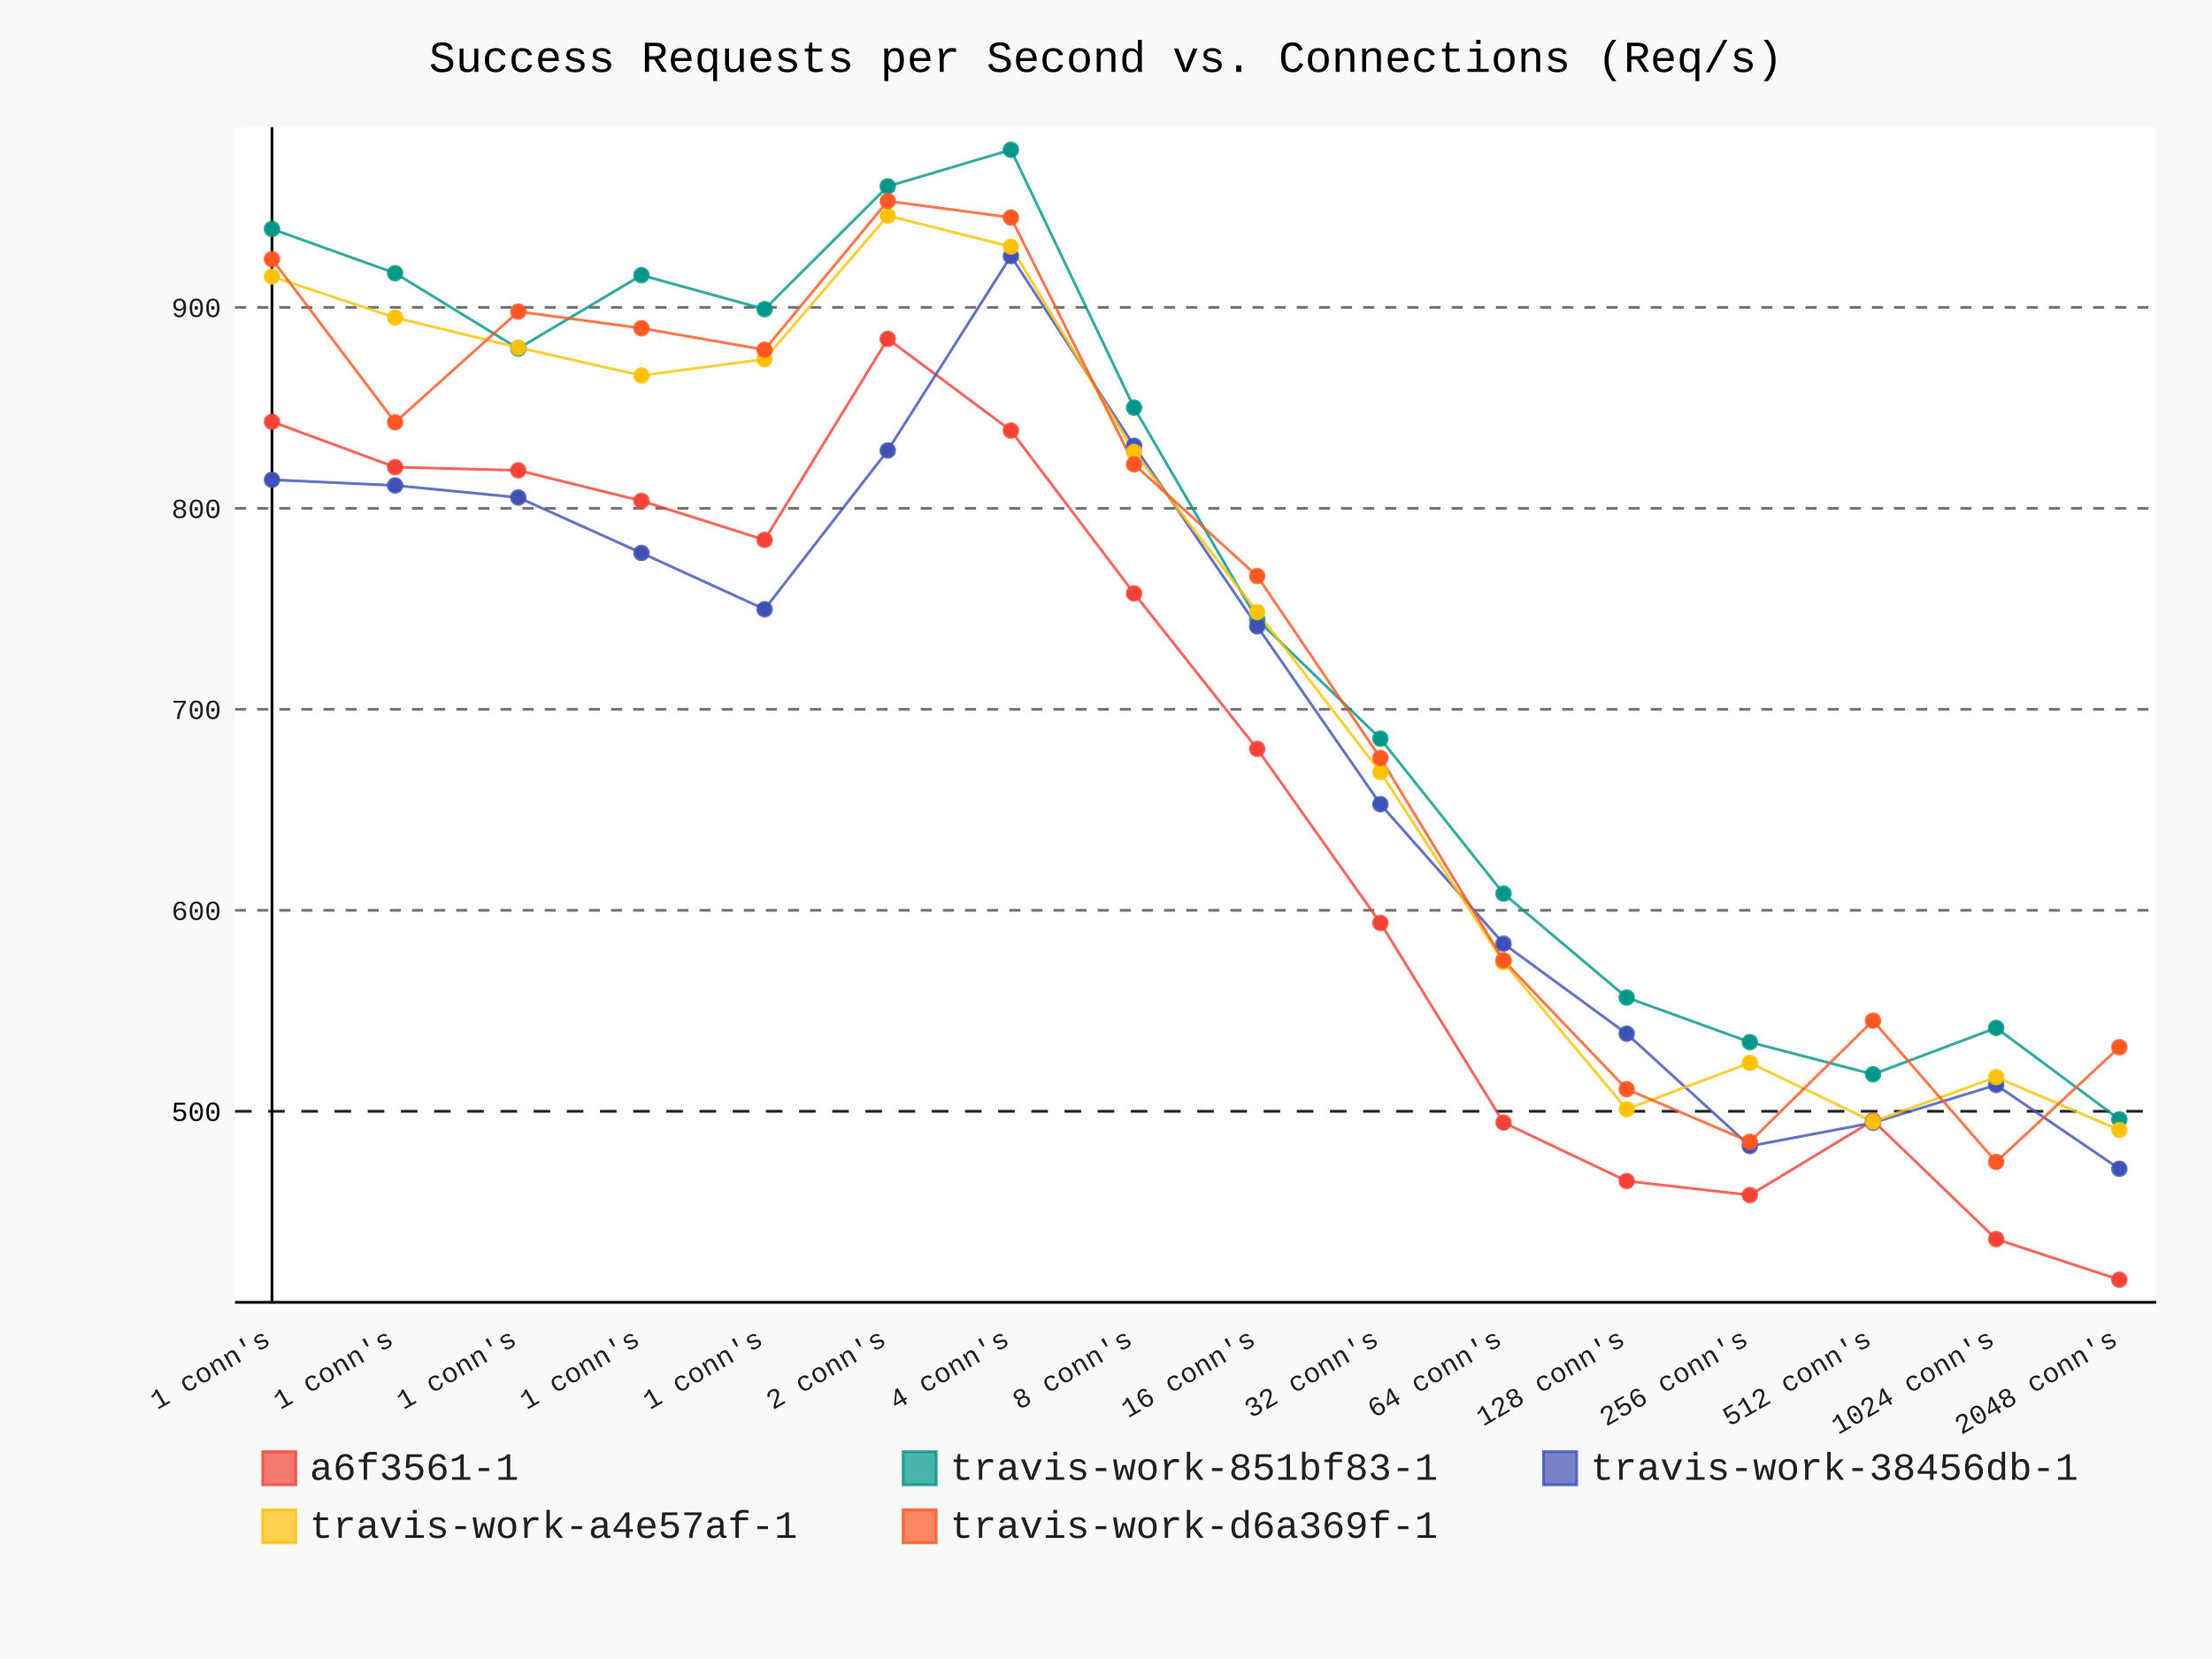
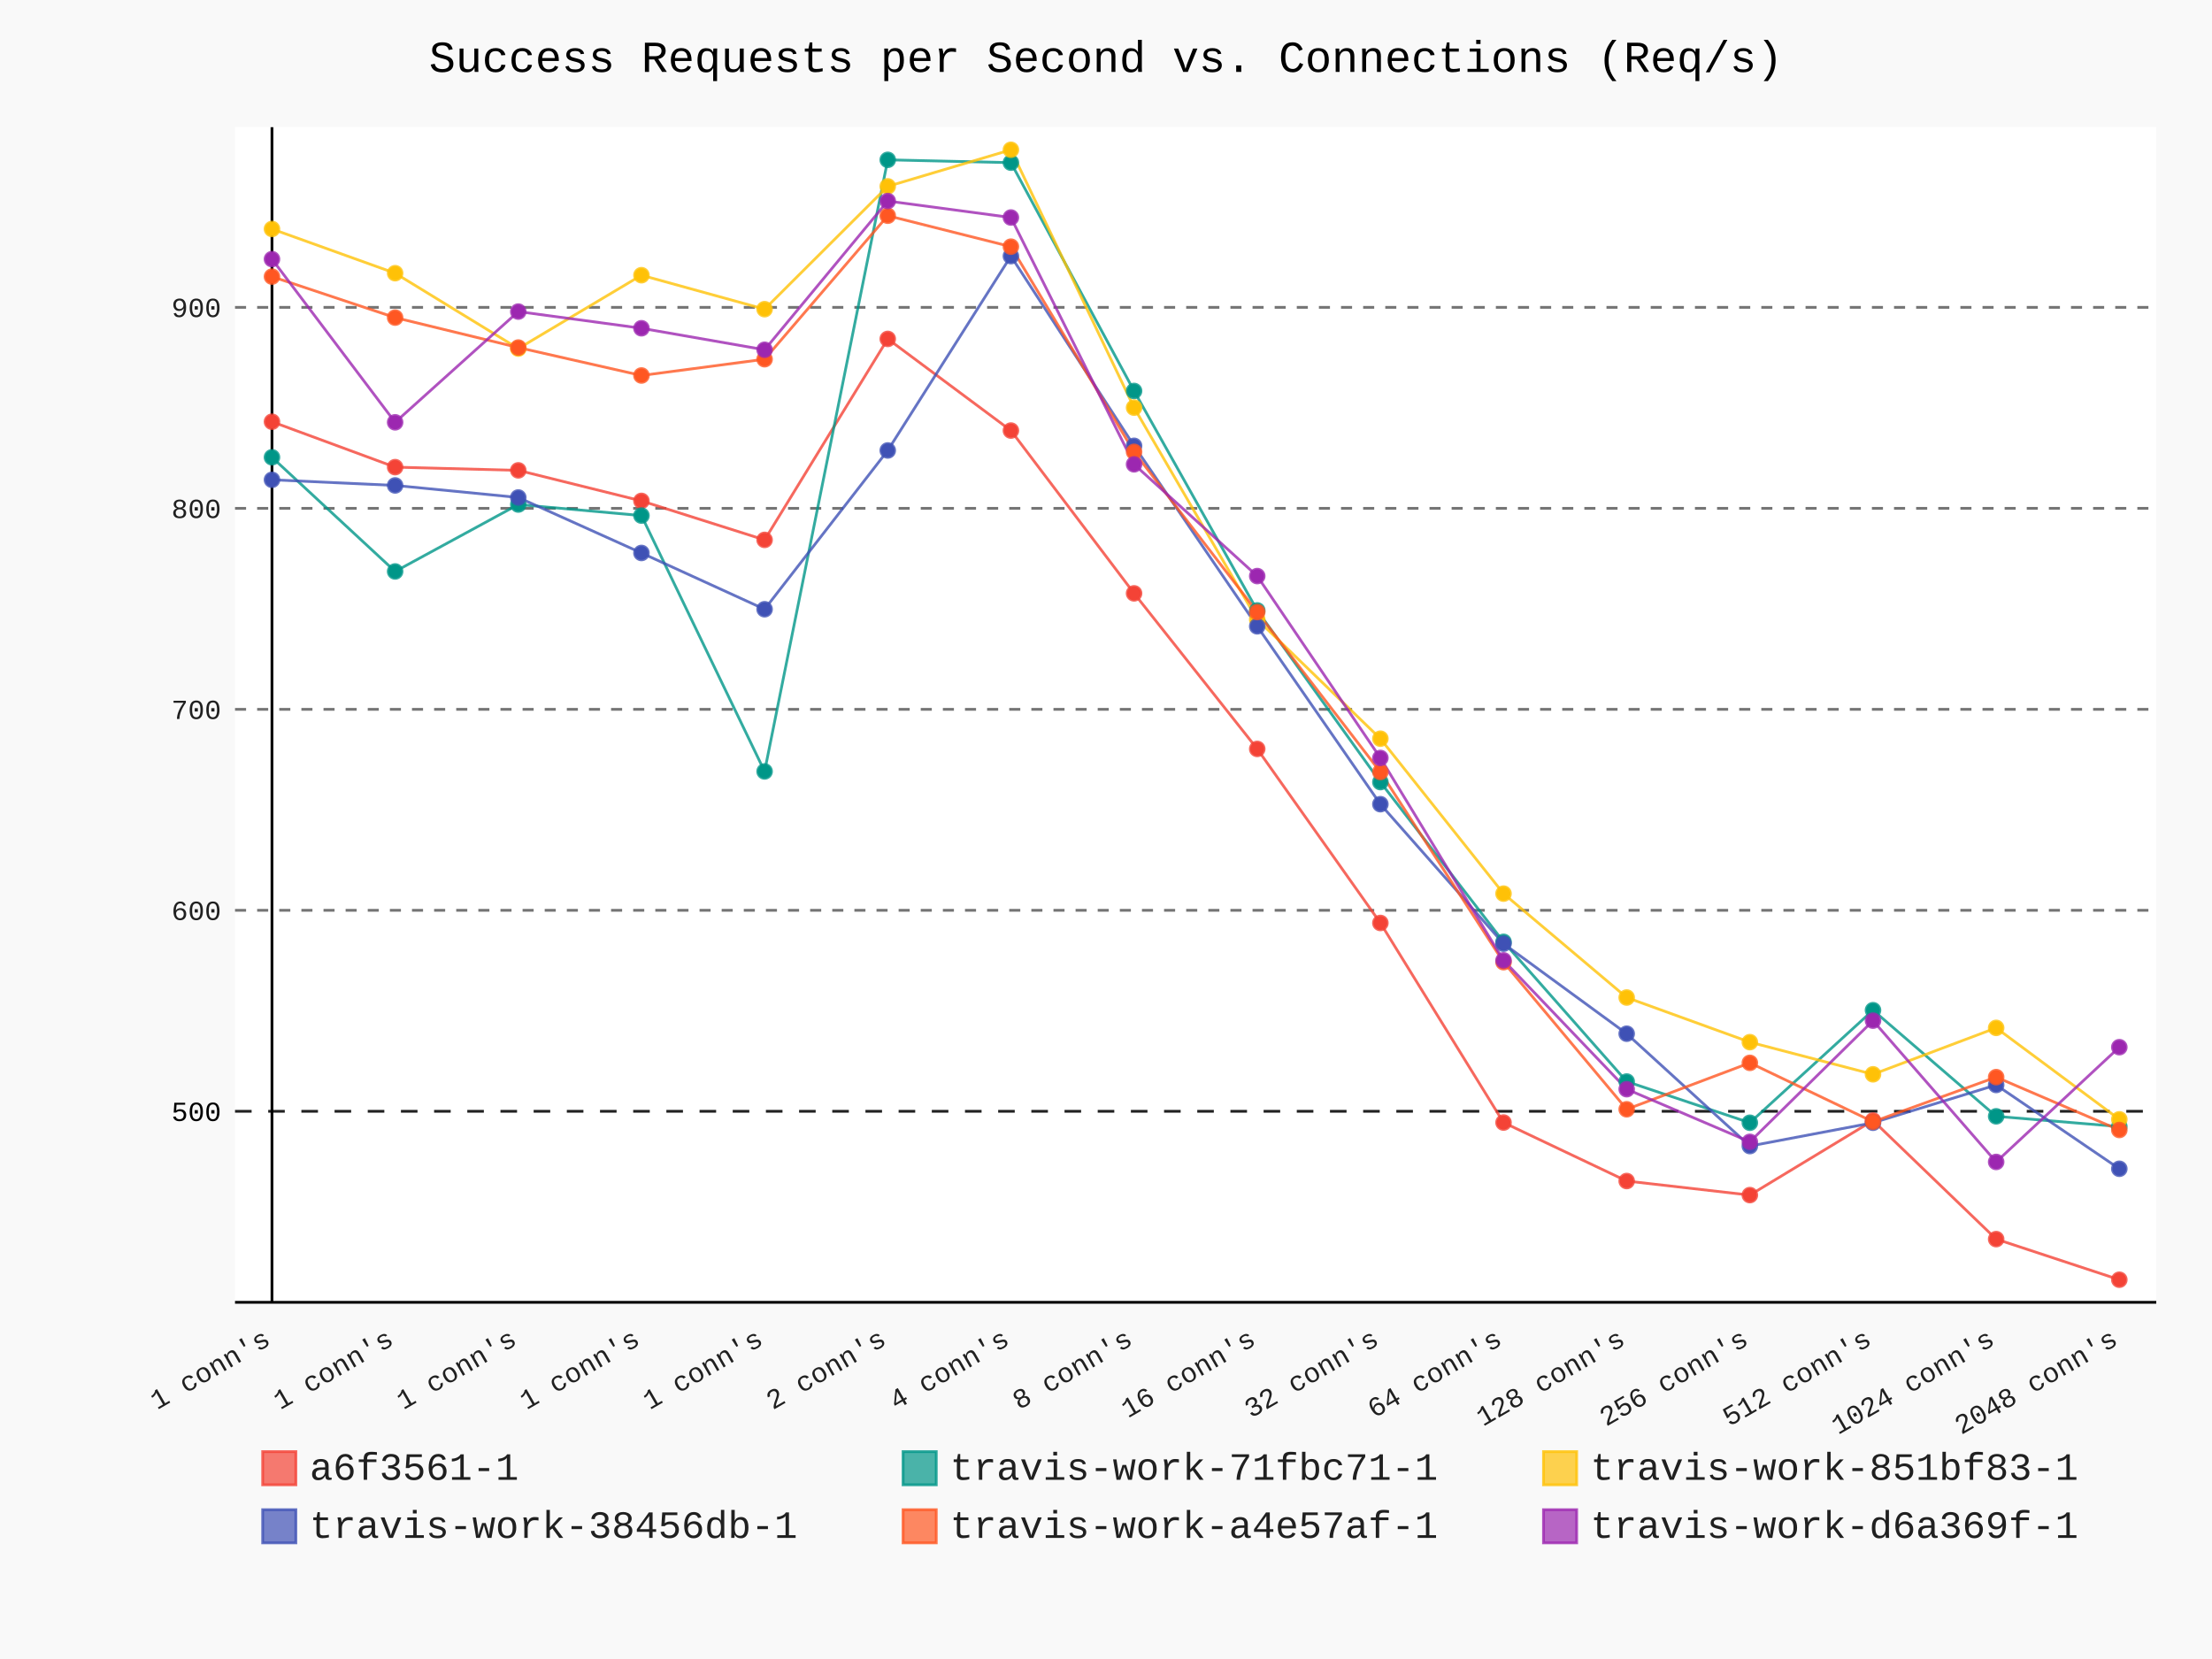
- <svg xmlns="http://www.w3.org/2000/svg" id="chart-0b7a1c26-f81b-4072-8791-114c5638d4ac" class="pygal-chart" viewBox="0 0 800 600">
+ <svg xmlns="http://www.w3.org/2000/svg" id="chart-0dd7d15f-b1a1-4fc0-8f86-473b54e5b662" class="pygal-chart" viewBox="0 0 800 600">
  <defs>
-     <style type="text/css">#chart-0b7a1c26-f81b-4072-8791-114c5638d4ac{-webkit-user-select:none;-webkit-font-smoothing:antialiased;font-family:Consolas,"Liberation Mono",Menlo,Courier,monospace}#chart-0b7a1c26-f81b-4072-8791-114c5638d4ac .title{font-family:Consolas,"Liberation Mono",Menlo,Courier,monospace;font-size:16px}#chart-0b7a1c26-f81b-4072-8791-114c5638d4ac .legends .legend text{font-family:Consolas,"Liberation Mono",Menlo,Courier,monospace;font-size:14px}#chart-0b7a1c26-f81b-4072-8791-114c5638d4ac .axis text{font-family:Consolas,"Liberation Mono",Menlo,Courier,monospace;font-size:10px}#chart-0b7a1c26-f81b-4072-8791-114c5638d4ac .axis text.major{font-family:Consolas,"Liberation Mono",Menlo,Courier,monospace;font-size:10px}#chart-0b7a1c26-f81b-4072-8791-114c5638d4ac .text-overlay text.value{font-family:Consolas,"Liberation Mono",Menlo,Courier,monospace;font-size:16px}#chart-0b7a1c26-f81b-4072-8791-114c5638d4ac .text-overlay text.label{font-family:Consolas,"Liberation Mono",Menlo,Courier,monospace;font-size:10px}#chart-0b7a1c26-f81b-4072-8791-114c5638d4ac .tooltip{font-family:Consolas,"Liberation Mono",Menlo,Courier,monospace;font-size:14px}#chart-0b7a1c26-f81b-4072-8791-114c5638d4ac text.no_data{font-family:Consolas,"Liberation Mono",Menlo,Courier,monospace;font-size:64px}
- #chart-0b7a1c26-f81b-4072-8791-114c5638d4ac{background-color:rgba(249,249,249,1)}#chart-0b7a1c26-f81b-4072-8791-114c5638d4ac path,#chart-0b7a1c26-f81b-4072-8791-114c5638d4ac line,#chart-0b7a1c26-f81b-4072-8791-114c5638d4ac rect,#chart-0b7a1c26-f81b-4072-8791-114c5638d4ac circle{-webkit-transition:150ms;-moz-transition:150ms;transition:150ms}#chart-0b7a1c26-f81b-4072-8791-114c5638d4ac .graph &gt; .background{fill:rgba(249,249,249,1)}#chart-0b7a1c26-f81b-4072-8791-114c5638d4ac .plot &gt; .background{fill:rgba(255,255,255,1)}#chart-0b7a1c26-f81b-4072-8791-114c5638d4ac .graph{fill:rgba(0,0,0,.87)}#chart-0b7a1c26-f81b-4072-8791-114c5638d4ac text.no_data{fill:rgba(0,0,0,1)}#chart-0b7a1c26-f81b-4072-8791-114c5638d4ac .title{fill:rgba(0,0,0,1)}#chart-0b7a1c26-f81b-4072-8791-114c5638d4ac .legends .legend text{fill:rgba(0,0,0,.87)}#chart-0b7a1c26-f81b-4072-8791-114c5638d4ac .legends .legend:hover text{fill:rgba(0,0,0,1)}#chart-0b7a1c26-f81b-4072-8791-114c5638d4ac .axis .line{stroke:rgba(0,0,0,1)}#chart-0b7a1c26-f81b-4072-8791-114c5638d4ac .axis .guide.line{stroke:rgba(0,0,0,.54)}#chart-0b7a1c26-f81b-4072-8791-114c5638d4ac .axis .major.line{stroke:rgba(0,0,0,.87)}#chart-0b7a1c26-f81b-4072-8791-114c5638d4ac .axis text.major{fill:rgba(0,0,0,1)}#chart-0b7a1c26-f81b-4072-8791-114c5638d4ac .axis.y .guides:hover .guide.line,#chart-0b7a1c26-f81b-4072-8791-114c5638d4ac .line-graph .axis.x .guides:hover .guide.line,#chart-0b7a1c26-f81b-4072-8791-114c5638d4ac .stackedline-graph .axis.x .guides:hover .guide.line,#chart-0b7a1c26-f81b-4072-8791-114c5638d4ac .xy-graph .axis.x .guides:hover .guide.line{stroke:rgba(0,0,0,1)}#chart-0b7a1c26-f81b-4072-8791-114c5638d4ac .axis .guides:hover text{fill:rgba(0,0,0,1)}#chart-0b7a1c26-f81b-4072-8791-114c5638d4ac .reactive{fill-opacity:.7;stroke-opacity:.8}#chart-0b7a1c26-f81b-4072-8791-114c5638d4ac .ci{stroke:rgba(0,0,0,.87)}#chart-0b7a1c26-f81b-4072-8791-114c5638d4ac .reactive.active,#chart-0b7a1c26-f81b-4072-8791-114c5638d4ac .active .reactive{fill-opacity:.8;stroke-opacity:.9;stroke-width:4}#chart-0b7a1c26-f81b-4072-8791-114c5638d4ac .ci .reactive.active{stroke-width:1.5}#chart-0b7a1c26-f81b-4072-8791-114c5638d4ac .series text{fill:rgba(0,0,0,1)}#chart-0b7a1c26-f81b-4072-8791-114c5638d4ac .tooltip rect{fill:rgba(255,255,255,1);stroke:rgba(0,0,0,1);-webkit-transition:opacity 150ms;-moz-transition:opacity 150ms;transition:opacity 150ms}#chart-0b7a1c26-f81b-4072-8791-114c5638d4ac .tooltip .label{fill:rgba(0,0,0,.87)}#chart-0b7a1c26-f81b-4072-8791-114c5638d4ac .tooltip .label{fill:rgba(0,0,0,.87)}#chart-0b7a1c26-f81b-4072-8791-114c5638d4ac .tooltip .legend{font-size:.8em;fill:rgba(0,0,0,.54)}#chart-0b7a1c26-f81b-4072-8791-114c5638d4ac .tooltip .x_label{font-size:.6em;fill:rgba(0,0,0,1)}#chart-0b7a1c26-f81b-4072-8791-114c5638d4ac .tooltip .xlink{font-size:.5em;text-decoration:underline}#chart-0b7a1c26-f81b-4072-8791-114c5638d4ac .tooltip .value{font-size:1.5em}#chart-0b7a1c26-f81b-4072-8791-114c5638d4ac .bound{font-size:.5em}#chart-0b7a1c26-f81b-4072-8791-114c5638d4ac .max-value{font-size:.75em;fill:rgba(0,0,0,.54)}#chart-0b7a1c26-f81b-4072-8791-114c5638d4ac .map-element{fill:rgba(255,255,255,1);stroke:rgba(0,0,0,.54) !important}#chart-0b7a1c26-f81b-4072-8791-114c5638d4ac .map-element .reactive{fill-opacity:inherit;stroke-opacity:inherit}#chart-0b7a1c26-f81b-4072-8791-114c5638d4ac .color-0,#chart-0b7a1c26-f81b-4072-8791-114c5638d4ac .color-0 a:visited{stroke:#F44336;fill:#F44336}#chart-0b7a1c26-f81b-4072-8791-114c5638d4ac .color-1,#chart-0b7a1c26-f81b-4072-8791-114c5638d4ac .color-1 a:visited{stroke:#009688;fill:#009688}#chart-0b7a1c26-f81b-4072-8791-114c5638d4ac .color-2,#chart-0b7a1c26-f81b-4072-8791-114c5638d4ac .color-2 a:visited{stroke:#3F51B5;fill:#3F51B5}#chart-0b7a1c26-f81b-4072-8791-114c5638d4ac .color-3,#chart-0b7a1c26-f81b-4072-8791-114c5638d4ac .color-3 a:visited{stroke:#FFC107;fill:#FFC107}#chart-0b7a1c26-f81b-4072-8791-114c5638d4ac .color-4,#chart-0b7a1c26-f81b-4072-8791-114c5638d4ac .color-4 a:visited{stroke:#FF5722;fill:#FF5722}#chart-0b7a1c26-f81b-4072-8791-114c5638d4ac .text-overlay .color-0 text{fill:black}#chart-0b7a1c26-f81b-4072-8791-114c5638d4ac .text-overlay .color-1 text{fill:black}#chart-0b7a1c26-f81b-4072-8791-114c5638d4ac .text-overlay .color-2 text{fill:black}#chart-0b7a1c26-f81b-4072-8791-114c5638d4ac .text-overlay .color-3 text{fill:black}#chart-0b7a1c26-f81b-4072-8791-114c5638d4ac .text-overlay .color-4 text{fill:black}
- #chart-0b7a1c26-f81b-4072-8791-114c5638d4ac text.no_data{text-anchor:middle}#chart-0b7a1c26-f81b-4072-8791-114c5638d4ac .guide.line{fill:none}#chart-0b7a1c26-f81b-4072-8791-114c5638d4ac .centered{text-anchor:middle}#chart-0b7a1c26-f81b-4072-8791-114c5638d4ac .title{text-anchor:middle}#chart-0b7a1c26-f81b-4072-8791-114c5638d4ac .legends .legend text{fill-opacity:1}#chart-0b7a1c26-f81b-4072-8791-114c5638d4ac .axis.x text{text-anchor:middle}#chart-0b7a1c26-f81b-4072-8791-114c5638d4ac .axis.x:not(.web) text[transform]{text-anchor:start}#chart-0b7a1c26-f81b-4072-8791-114c5638d4ac .axis.x:not(.web) text[transform].backwards{text-anchor:end}#chart-0b7a1c26-f81b-4072-8791-114c5638d4ac .axis.y text{text-anchor:end}#chart-0b7a1c26-f81b-4072-8791-114c5638d4ac .axis.y text[transform].backwards{text-anchor:start}#chart-0b7a1c26-f81b-4072-8791-114c5638d4ac .axis.y2 text{text-anchor:start}#chart-0b7a1c26-f81b-4072-8791-114c5638d4ac .axis.y2 text[transform].backwards{text-anchor:end}#chart-0b7a1c26-f81b-4072-8791-114c5638d4ac .axis .guide.line{stroke-dasharray:4,4}#chart-0b7a1c26-f81b-4072-8791-114c5638d4ac .axis .major.guide.line{stroke-dasharray:6,6}#chart-0b7a1c26-f81b-4072-8791-114c5638d4ac .horizontal .axis.y .guide.line,#chart-0b7a1c26-f81b-4072-8791-114c5638d4ac .horizontal .axis.y2 .guide.line,#chart-0b7a1c26-f81b-4072-8791-114c5638d4ac .vertical .axis.x .guide.line{opacity:0}#chart-0b7a1c26-f81b-4072-8791-114c5638d4ac .horizontal .axis.always_show .guide.line,#chart-0b7a1c26-f81b-4072-8791-114c5638d4ac .vertical .axis.always_show .guide.line{opacity:1 !important}#chart-0b7a1c26-f81b-4072-8791-114c5638d4ac .axis.y .guides:hover .guide.line,#chart-0b7a1c26-f81b-4072-8791-114c5638d4ac .axis.y2 .guides:hover .guide.line,#chart-0b7a1c26-f81b-4072-8791-114c5638d4ac .axis.x .guides:hover .guide.line{opacity:1}#chart-0b7a1c26-f81b-4072-8791-114c5638d4ac .axis .guides:hover text{opacity:1}#chart-0b7a1c26-f81b-4072-8791-114c5638d4ac .nofill{fill:none}#chart-0b7a1c26-f81b-4072-8791-114c5638d4ac .subtle-fill{fill-opacity:.2}#chart-0b7a1c26-f81b-4072-8791-114c5638d4ac .dot{stroke-width:1px;fill-opacity:1}#chart-0b7a1c26-f81b-4072-8791-114c5638d4ac .dot.active{stroke-width:5px}#chart-0b7a1c26-f81b-4072-8791-114c5638d4ac .dot.negative{fill:transparent}#chart-0b7a1c26-f81b-4072-8791-114c5638d4ac text,#chart-0b7a1c26-f81b-4072-8791-114c5638d4ac tspan{stroke:none !important}#chart-0b7a1c26-f81b-4072-8791-114c5638d4ac .series text.active{opacity:1}#chart-0b7a1c26-f81b-4072-8791-114c5638d4ac .tooltip rect{fill-opacity:.95;stroke-width:.5}#chart-0b7a1c26-f81b-4072-8791-114c5638d4ac .tooltip text{fill-opacity:1}#chart-0b7a1c26-f81b-4072-8791-114c5638d4ac .showable{visibility:hidden}#chart-0b7a1c26-f81b-4072-8791-114c5638d4ac .showable.shown{visibility:visible}#chart-0b7a1c26-f81b-4072-8791-114c5638d4ac .gauge-background{fill:rgba(229,229,229,1);stroke:none}#chart-0b7a1c26-f81b-4072-8791-114c5638d4ac .bg-lines{stroke:rgba(249,249,249,1);stroke-width:2px}</style>
+     <style type="text/css">#chart-0dd7d15f-b1a1-4fc0-8f86-473b54e5b662{-webkit-user-select:none;-webkit-font-smoothing:antialiased;font-family:Consolas,"Liberation Mono",Menlo,Courier,monospace}#chart-0dd7d15f-b1a1-4fc0-8f86-473b54e5b662 .title{font-family:Consolas,"Liberation Mono",Menlo,Courier,monospace;font-size:16px}#chart-0dd7d15f-b1a1-4fc0-8f86-473b54e5b662 .legends .legend text{font-family:Consolas,"Liberation Mono",Menlo,Courier,monospace;font-size:14px}#chart-0dd7d15f-b1a1-4fc0-8f86-473b54e5b662 .axis text{font-family:Consolas,"Liberation Mono",Menlo,Courier,monospace;font-size:10px}#chart-0dd7d15f-b1a1-4fc0-8f86-473b54e5b662 .axis text.major{font-family:Consolas,"Liberation Mono",Menlo,Courier,monospace;font-size:10px}#chart-0dd7d15f-b1a1-4fc0-8f86-473b54e5b662 .text-overlay text.value{font-family:Consolas,"Liberation Mono",Menlo,Courier,monospace;font-size:16px}#chart-0dd7d15f-b1a1-4fc0-8f86-473b54e5b662 .text-overlay text.label{font-family:Consolas,"Liberation Mono",Menlo,Courier,monospace;font-size:10px}#chart-0dd7d15f-b1a1-4fc0-8f86-473b54e5b662 .tooltip{font-family:Consolas,"Liberation Mono",Menlo,Courier,monospace;font-size:14px}#chart-0dd7d15f-b1a1-4fc0-8f86-473b54e5b662 text.no_data{font-family:Consolas,"Liberation Mono",Menlo,Courier,monospace;font-size:64px}
+ #chart-0dd7d15f-b1a1-4fc0-8f86-473b54e5b662{background-color:rgba(249,249,249,1)}#chart-0dd7d15f-b1a1-4fc0-8f86-473b54e5b662 path,#chart-0dd7d15f-b1a1-4fc0-8f86-473b54e5b662 line,#chart-0dd7d15f-b1a1-4fc0-8f86-473b54e5b662 rect,#chart-0dd7d15f-b1a1-4fc0-8f86-473b54e5b662 circle{-webkit-transition:150ms;-moz-transition:150ms;transition:150ms}#chart-0dd7d15f-b1a1-4fc0-8f86-473b54e5b662 .graph &gt; .background{fill:rgba(249,249,249,1)}#chart-0dd7d15f-b1a1-4fc0-8f86-473b54e5b662 .plot &gt; .background{fill:rgba(255,255,255,1)}#chart-0dd7d15f-b1a1-4fc0-8f86-473b54e5b662 .graph{fill:rgba(0,0,0,.87)}#chart-0dd7d15f-b1a1-4fc0-8f86-473b54e5b662 text.no_data{fill:rgba(0,0,0,1)}#chart-0dd7d15f-b1a1-4fc0-8f86-473b54e5b662 .title{fill:rgba(0,0,0,1)}#chart-0dd7d15f-b1a1-4fc0-8f86-473b54e5b662 .legends .legend text{fill:rgba(0,0,0,.87)}#chart-0dd7d15f-b1a1-4fc0-8f86-473b54e5b662 .legends .legend:hover text{fill:rgba(0,0,0,1)}#chart-0dd7d15f-b1a1-4fc0-8f86-473b54e5b662 .axis .line{stroke:rgba(0,0,0,1)}#chart-0dd7d15f-b1a1-4fc0-8f86-473b54e5b662 .axis .guide.line{stroke:rgba(0,0,0,.54)}#chart-0dd7d15f-b1a1-4fc0-8f86-473b54e5b662 .axis .major.line{stroke:rgba(0,0,0,.87)}#chart-0dd7d15f-b1a1-4fc0-8f86-473b54e5b662 .axis text.major{fill:rgba(0,0,0,1)}#chart-0dd7d15f-b1a1-4fc0-8f86-473b54e5b662 .axis.y .guides:hover .guide.line,#chart-0dd7d15f-b1a1-4fc0-8f86-473b54e5b662 .line-graph .axis.x .guides:hover .guide.line,#chart-0dd7d15f-b1a1-4fc0-8f86-473b54e5b662 .stackedline-graph .axis.x .guides:hover .guide.line,#chart-0dd7d15f-b1a1-4fc0-8f86-473b54e5b662 .xy-graph .axis.x .guides:hover .guide.line{stroke:rgba(0,0,0,1)}#chart-0dd7d15f-b1a1-4fc0-8f86-473b54e5b662 .axis .guides:hover text{fill:rgba(0,0,0,1)}#chart-0dd7d15f-b1a1-4fc0-8f86-473b54e5b662 .reactive{fill-opacity:.7;stroke-opacity:.8}#chart-0dd7d15f-b1a1-4fc0-8f86-473b54e5b662 .ci{stroke:rgba(0,0,0,.87)}#chart-0dd7d15f-b1a1-4fc0-8f86-473b54e5b662 .reactive.active,#chart-0dd7d15f-b1a1-4fc0-8f86-473b54e5b662 .active .reactive{fill-opacity:.8;stroke-opacity:.9;stroke-width:4}#chart-0dd7d15f-b1a1-4fc0-8f86-473b54e5b662 .ci .reactive.active{stroke-width:1.5}#chart-0dd7d15f-b1a1-4fc0-8f86-473b54e5b662 .series text{fill:rgba(0,0,0,1)}#chart-0dd7d15f-b1a1-4fc0-8f86-473b54e5b662 .tooltip rect{fill:rgba(255,255,255,1);stroke:rgba(0,0,0,1);-webkit-transition:opacity 150ms;-moz-transition:opacity 150ms;transition:opacity 150ms}#chart-0dd7d15f-b1a1-4fc0-8f86-473b54e5b662 .tooltip .label{fill:rgba(0,0,0,.87)}#chart-0dd7d15f-b1a1-4fc0-8f86-473b54e5b662 .tooltip .label{fill:rgba(0,0,0,.87)}#chart-0dd7d15f-b1a1-4fc0-8f86-473b54e5b662 .tooltip .legend{font-size:.8em;fill:rgba(0,0,0,.54)}#chart-0dd7d15f-b1a1-4fc0-8f86-473b54e5b662 .tooltip .x_label{font-size:.6em;fill:rgba(0,0,0,1)}#chart-0dd7d15f-b1a1-4fc0-8f86-473b54e5b662 .tooltip .xlink{font-size:.5em;text-decoration:underline}#chart-0dd7d15f-b1a1-4fc0-8f86-473b54e5b662 .tooltip .value{font-size:1.5em}#chart-0dd7d15f-b1a1-4fc0-8f86-473b54e5b662 .bound{font-size:.5em}#chart-0dd7d15f-b1a1-4fc0-8f86-473b54e5b662 .max-value{font-size:.75em;fill:rgba(0,0,0,.54)}#chart-0dd7d15f-b1a1-4fc0-8f86-473b54e5b662 .map-element{fill:rgba(255,255,255,1);stroke:rgba(0,0,0,.54) !important}#chart-0dd7d15f-b1a1-4fc0-8f86-473b54e5b662 .map-element .reactive{fill-opacity:inherit;stroke-opacity:inherit}#chart-0dd7d15f-b1a1-4fc0-8f86-473b54e5b662 .color-0,#chart-0dd7d15f-b1a1-4fc0-8f86-473b54e5b662 .color-0 a:visited{stroke:#F44336;fill:#F44336}#chart-0dd7d15f-b1a1-4fc0-8f86-473b54e5b662 .color-1,#chart-0dd7d15f-b1a1-4fc0-8f86-473b54e5b662 .color-1 a:visited{stroke:#009688;fill:#009688}#chart-0dd7d15f-b1a1-4fc0-8f86-473b54e5b662 .color-2,#chart-0dd7d15f-b1a1-4fc0-8f86-473b54e5b662 .color-2 a:visited{stroke:#FFC107;fill:#FFC107}#chart-0dd7d15f-b1a1-4fc0-8f86-473b54e5b662 .color-3,#chart-0dd7d15f-b1a1-4fc0-8f86-473b54e5b662 .color-3 a:visited{stroke:#3F51B5;fill:#3F51B5}#chart-0dd7d15f-b1a1-4fc0-8f86-473b54e5b662 .color-4,#chart-0dd7d15f-b1a1-4fc0-8f86-473b54e5b662 .color-4 a:visited{stroke:#FF5722;fill:#FF5722}#chart-0dd7d15f-b1a1-4fc0-8f86-473b54e5b662 .color-5,#chart-0dd7d15f-b1a1-4fc0-8f86-473b54e5b662 .color-5 a:visited{stroke:#9C27B0;fill:#9C27B0}#chart-0dd7d15f-b1a1-4fc0-8f86-473b54e5b662 .text-overlay .color-0 text{fill:black}#chart-0dd7d15f-b1a1-4fc0-8f86-473b54e5b662 .text-overlay .color-1 text{fill:black}#chart-0dd7d15f-b1a1-4fc0-8f86-473b54e5b662 .text-overlay .color-2 text{fill:black}#chart-0dd7d15f-b1a1-4fc0-8f86-473b54e5b662 .text-overlay .color-3 text{fill:black}#chart-0dd7d15f-b1a1-4fc0-8f86-473b54e5b662 .text-overlay .color-4 text{fill:black}#chart-0dd7d15f-b1a1-4fc0-8f86-473b54e5b662 .text-overlay .color-5 text{fill:black}
+ #chart-0dd7d15f-b1a1-4fc0-8f86-473b54e5b662 text.no_data{text-anchor:middle}#chart-0dd7d15f-b1a1-4fc0-8f86-473b54e5b662 .guide.line{fill:none}#chart-0dd7d15f-b1a1-4fc0-8f86-473b54e5b662 .centered{text-anchor:middle}#chart-0dd7d15f-b1a1-4fc0-8f86-473b54e5b662 .title{text-anchor:middle}#chart-0dd7d15f-b1a1-4fc0-8f86-473b54e5b662 .legends .legend text{fill-opacity:1}#chart-0dd7d15f-b1a1-4fc0-8f86-473b54e5b662 .axis.x text{text-anchor:middle}#chart-0dd7d15f-b1a1-4fc0-8f86-473b54e5b662 .axis.x:not(.web) text[transform]{text-anchor:start}#chart-0dd7d15f-b1a1-4fc0-8f86-473b54e5b662 .axis.x:not(.web) text[transform].backwards{text-anchor:end}#chart-0dd7d15f-b1a1-4fc0-8f86-473b54e5b662 .axis.y text{text-anchor:end}#chart-0dd7d15f-b1a1-4fc0-8f86-473b54e5b662 .axis.y text[transform].backwards{text-anchor:start}#chart-0dd7d15f-b1a1-4fc0-8f86-473b54e5b662 .axis.y2 text{text-anchor:start}#chart-0dd7d15f-b1a1-4fc0-8f86-473b54e5b662 .axis.y2 text[transform].backwards{text-anchor:end}#chart-0dd7d15f-b1a1-4fc0-8f86-473b54e5b662 .axis .guide.line{stroke-dasharray:4,4}#chart-0dd7d15f-b1a1-4fc0-8f86-473b54e5b662 .axis .major.guide.line{stroke-dasharray:6,6}#chart-0dd7d15f-b1a1-4fc0-8f86-473b54e5b662 .horizontal .axis.y .guide.line,#chart-0dd7d15f-b1a1-4fc0-8f86-473b54e5b662 .horizontal .axis.y2 .guide.line,#chart-0dd7d15f-b1a1-4fc0-8f86-473b54e5b662 .vertical .axis.x .guide.line{opacity:0}#chart-0dd7d15f-b1a1-4fc0-8f86-473b54e5b662 .horizontal .axis.always_show .guide.line,#chart-0dd7d15f-b1a1-4fc0-8f86-473b54e5b662 .vertical .axis.always_show .guide.line{opacity:1 !important}#chart-0dd7d15f-b1a1-4fc0-8f86-473b54e5b662 .axis.y .guides:hover .guide.line,#chart-0dd7d15f-b1a1-4fc0-8f86-473b54e5b662 .axis.y2 .guides:hover .guide.line,#chart-0dd7d15f-b1a1-4fc0-8f86-473b54e5b662 .axis.x .guides:hover .guide.line{opacity:1}#chart-0dd7d15f-b1a1-4fc0-8f86-473b54e5b662 .axis .guides:hover text{opacity:1}#chart-0dd7d15f-b1a1-4fc0-8f86-473b54e5b662 .nofill{fill:none}#chart-0dd7d15f-b1a1-4fc0-8f86-473b54e5b662 .subtle-fill{fill-opacity:.2}#chart-0dd7d15f-b1a1-4fc0-8f86-473b54e5b662 .dot{stroke-width:1px;fill-opacity:1}#chart-0dd7d15f-b1a1-4fc0-8f86-473b54e5b662 .dot.active{stroke-width:5px}#chart-0dd7d15f-b1a1-4fc0-8f86-473b54e5b662 .dot.negative{fill:transparent}#chart-0dd7d15f-b1a1-4fc0-8f86-473b54e5b662 text,#chart-0dd7d15f-b1a1-4fc0-8f86-473b54e5b662 tspan{stroke:none !important}#chart-0dd7d15f-b1a1-4fc0-8f86-473b54e5b662 .series text.active{opacity:1}#chart-0dd7d15f-b1a1-4fc0-8f86-473b54e5b662 .tooltip rect{fill-opacity:.95;stroke-width:.5}#chart-0dd7d15f-b1a1-4fc0-8f86-473b54e5b662 .tooltip text{fill-opacity:1}#chart-0dd7d15f-b1a1-4fc0-8f86-473b54e5b662 .showable{visibility:hidden}#chart-0dd7d15f-b1a1-4fc0-8f86-473b54e5b662 .showable.shown{visibility:visible}#chart-0dd7d15f-b1a1-4fc0-8f86-473b54e5b662 .gauge-background{fill:rgba(229,229,229,1);stroke:none}#chart-0dd7d15f-b1a1-4fc0-8f86-473b54e5b662 .bg-lines{stroke:rgba(249,249,249,1);stroke-width:2px}</style>
  </defs>
  <g class="graph line-graph vertical">
    <rect x="0" y="0" width="800" height="600" class="background" />
    <g transform="translate(85, 46)" class="plot">
      <rect x="0" y="0" width="694.842" height="425.0" class="background" />
      <g class="axis y always_show">
        <path d="M0 425 h694.842" class="line" />
        <g class="guides">
          <path d="M0 355.914 h694.842" class="major guide line" />
          <text x="-5" y="359.414" class="major">500</text>
        </g>
        <g class="guides">
          <path d="M0 283.226 h694.842" class="guide line" />
          <text x="-5" y="286.726" class="">600</text>
        </g>
        <g class="guides">
          <path d="M0 210.537 h694.842" class="guide line" />
          <text x="-5" y="214.037" class="">700</text>
        </g>
        <g class="guides">
          <path d="M0 137.849 h694.842" class="guide line" />
          <text x="-5" y="141.349" class="">800</text>
        </g>
        <g class="guides">
          <path d="M0 65.161 h694.842" class="guide line" />
          <text x="-5" y="68.661" class="">900</text>
        </g>
      </g>
      <g class="axis x">
        <g class="guides">
          <path d="M13.362 0 v425" class="line" />
          <text x="13.362" y="440.0" class="backwards" transform="rotate(330 13.36235 440)">1 conn's</text>
        </g>
        <g class="guides">
          <path d="M57.904 0 v425" class="guide line" />
          <text x="57.904" y="440.0" class="backwards" transform="rotate(330 57.90353 440)">1 conn's</text>
        </g>
        <g class="guides">
          <path d="M102.445 0 v425" class="guide line" />
          <text x="102.445" y="440.0" class="backwards" transform="rotate(330 102.4447 440)">1 conn's</text>
        </g>
        <g class="guides">
          <path d="M146.986 0 v425" class="guide line" />
          <text x="146.986" y="440.0" class="backwards" transform="rotate(330 146.9859 440)">1 conn's</text>
        </g>
        <g class="guides">
          <path d="M191.527 0 v425" class="guide line" />
          <text x="191.527" y="440.0" class="backwards" transform="rotate(330 191.5271 440)">1 conn's</text>
        </g>
        <g class="guides">
          <path d="M236.068 0 v425" class="guide line" />
          <text x="236.068" y="440.0" class="backwards" transform="rotate(330 236.0682 440)">2 conn's</text>
        </g>
        <g class="guides">
          <path d="M280.609 0 v425" class="guide line" />
          <text x="280.609" y="440.0" class="backwards" transform="rotate(330 280.6094 440)">4 conn's</text>
        </g>
        <g class="guides">
          <path d="M325.151 0 v425" class="guide line" />
          <text x="325.151" y="440.0" class="backwards" transform="rotate(330 325.1506 440)">8 conn's</text>
        </g>
        <g class="guides">
          <path d="M369.692 0 v425" class="guide line" />
          <text x="369.692" y="440.0" class="backwards" transform="rotate(330 369.6917 440)">16 conn's</text>
        </g>
        <g class="guides">
          <path d="M414.233 0 v425" class="guide line" />
          <text x="414.233" y="440.0" class="backwards" transform="rotate(330 414.2329 440)">32 conn's</text>
        </g>
        <g class="guides">
          <path d="M458.774 0 v425" class="guide line" />
          <text x="458.774" y="440.0" class="backwards" transform="rotate(330 458.7741 440)">64 conn's</text>
        </g>
        <g class="guides">
          <path d="M503.315 0 v425" class="guide line" />
          <text x="503.315" y="440.0" class="backwards" transform="rotate(330 503.3153 440)">128 conn's</text>
        </g>
        <g class="guides">
          <path d="M547.856 0 v425" class="guide line" />
          <text x="547.856" y="440.0" class="backwards" transform="rotate(330 547.8564 440)">256 conn's</text>
        </g>
        <g class="guides">
          <path d="M592.398 0 v425" class="guide line" />
          <text x="592.398" y="440.0" class="backwards" transform="rotate(330 592.3976 440)">512 conn's</text>
        </g>
        <g class="guides">
          <path d="M636.939 0 v425" class="guide line" />
          <text x="636.939" y="440.0" class="backwards" transform="rotate(330 636.9388 440)">1024 conn's</text>
        </g>
        <g class="guides">
          <path d="M681.48 0 v425" class="guide line" />
          <text x="681.48" y="440.0" class="backwards" transform="rotate(330 681.48 440)">2048 conn's</text>
        </g>
      </g>
      <g class="series serie-0 color-0">
        <path d="M13.362 106.52 L57.904 122.948 102.445 124.111 146.986 135.16 191.527 149.261 236.068 76.573 280.609 109.719 325.151 168.596 369.692 224.857 414.233 287.805 458.774 359.985 503.315 381.137 547.856 386.225 592.398 359.258 636.939 402.144 681.48 416.827" class="line reactive nofill" />
      </g>
      <g class="series serie-1 color-1">
+         <path d="M13.362 119.386 L57.904 160.673 102.445 136.468 146.986 140.466 191.527 232.998 236.068 11.807 280.609 12.825 325.151 95.399 369.692 174.775 414.233 236.851 458.774 294.638 503.315 345.156 547.856 360.057 592.398 319.352 636.939 357.731 681.48 361.438" class="line reactive nofill" />
+       </g>
+       <g class="series serie-2 color-2">
        <path d="M13.362 36.812 L57.904 52.804 102.445 80.062 146.986 53.531 191.527 65.815 236.068 21.402 280.609 8.173 325.151 101.432 369.692 178.046 414.233 221.15 458.774 277.193 503.315 314.772 547.856 330.909 592.398 342.539 636.939 325.748 681.48 358.822" class="line reactive nofill" />
      </g>
-       <g class="series serie-2 color-2">
+       <g class="series serie-3 color-3">
        <path d="M13.362 127.527 L57.904 129.563 102.445 133.924 146.986 153.986 191.527 174.339 236.068 116.915 280.609 46.625 325.151 115.243 369.692 180.517 414.233 244.846 458.774 295.292 503.315 327.856 547.856 368.489 592.398 360.057 636.939 346.392 681.48 376.703" class="line reactive nofill" />
      </g>
-       <g class="series serie-3 color-3">
+       <g class="series serie-4 color-4">
        <path d="M13.362 54.039 L57.904 68.868 102.445 79.698 146.986 89.802 191.527 83.914 236.068 32.015 280.609 43.209 325.151 117.424 369.692 175.356 414.233 233.216 458.774 301.979 503.315 355.187 547.856 338.396 592.398 359.694 636.939 343.557 681.48 362.674" class="line reactive nofill" />
      </g>
-       <g class="series serie-4 color-4">
+       <g class="series serie-5 color-5">
        <path d="M13.362 47.716 L57.904 106.738 102.445 66.687 146.986 72.72 191.527 80.498 236.068 26.709 280.609 32.669 325.151 121.93 369.692 162.345 414.233 228.128 458.774 301.325 503.315 347.918 547.856 366.963 592.398 323.132 636.939 374.232 681.48 332.727" class="line reactive nofill" />
      </g>
    </g>
    <g class="titles">
      <text x="400.0" y="26" class="title plot_title">Success Requests per Second vs. Connections (Req/s)</text>
    </g>
    <g transform="translate(85, 46)" class="plot overlay">
      <g class="series serie-0 color-0">
        <g class="dots">
          <circle cx="13.362" cy="106.52" r="2.5" class="dot reactive tooltip-trigger" />
        </g>
        <g class="dots">
          <circle cx="57.904" cy="122.948" r="2.5" class="dot reactive tooltip-trigger" />
        </g>
        <g class="dots">
          <circle cx="102.445" cy="124.111" r="2.5" class="dot reactive tooltip-trigger" />
        </g>
        <g class="dots">
          <circle cx="146.986" cy="135.16" r="2.5" class="dot reactive tooltip-trigger" />
        </g>
        <g class="dots">
          <circle cx="191.527" cy="149.261" r="2.5" class="dot reactive tooltip-trigger" />
        </g>
        <g class="dots">
          <circle cx="236.068" cy="76.573" r="2.5" class="dot reactive tooltip-trigger" />
        </g>
        <g class="dots">
          <circle cx="280.609" cy="109.719" r="2.5" class="dot reactive tooltip-trigger" />
        </g>
        <g class="dots">
          <circle cx="325.151" cy="168.596" r="2.5" class="dot reactive tooltip-trigger" />
        </g>
        <g class="dots">
          <circle cx="369.692" cy="224.857" r="2.5" class="dot reactive tooltip-trigger" />
        </g>
        <g class="dots">
          <circle cx="414.233" cy="287.805" r="2.5" class="dot reactive tooltip-trigger" />
        </g>
        <g class="dots">
          <circle cx="458.774" cy="359.985" r="2.5" class="dot reactive tooltip-trigger" />
        </g>
        <g class="dots">
          <circle cx="503.315" cy="381.137" r="2.5" class="dot reactive tooltip-trigger" />
        </g>
        <g class="dots">
          <circle cx="547.856" cy="386.225" r="2.5" class="dot reactive tooltip-trigger" />
        </g>
        <g class="dots">
          <circle cx="592.398" cy="359.258" r="2.5" class="dot reactive tooltip-trigger" />
        </g>
        <g class="dots">
          <circle cx="636.939" cy="402.144" r="2.5" class="dot reactive tooltip-trigger" />
        </g>
        <g class="dots">
          <circle cx="681.48" cy="416.827" r="2.5" class="dot reactive tooltip-trigger" />
        </g>
      </g>
      <g class="series serie-1 color-1">
        <g class="dots">
+           <circle cx="13.362" cy="119.386" r="2.5" class="dot reactive tooltip-trigger" />
+         </g>
+         <g class="dots">
+           <circle cx="57.904" cy="160.673" r="2.5" class="dot reactive tooltip-trigger" />
+         </g>
+         <g class="dots">
+           <circle cx="102.445" cy="136.468" r="2.5" class="dot reactive tooltip-trigger" />
+         </g>
+         <g class="dots">
+           <circle cx="146.986" cy="140.466" r="2.5" class="dot reactive tooltip-trigger" />
+         </g>
+         <g class="dots">
+           <circle cx="191.527" cy="232.998" r="2.5" class="dot reactive tooltip-trigger" />
+         </g>
+         <g class="dots">
+           <circle cx="236.068" cy="11.807" r="2.5" class="dot reactive tooltip-trigger" />
+         </g>
+         <g class="dots">
+           <circle cx="280.609" cy="12.825" r="2.5" class="dot reactive tooltip-trigger" />
+         </g>
+         <g class="dots">
+           <circle cx="325.151" cy="95.399" r="2.5" class="dot reactive tooltip-trigger" />
+         </g>
+         <g class="dots">
+           <circle cx="369.692" cy="174.775" r="2.5" class="dot reactive tooltip-trigger" />
+         </g>
+         <g class="dots">
+           <circle cx="414.233" cy="236.851" r="2.5" class="dot reactive tooltip-trigger" />
+         </g>
+         <g class="dots">
+           <circle cx="458.774" cy="294.638" r="2.5" class="dot reactive tooltip-trigger" />
+         </g>
+         <g class="dots">
+           <circle cx="503.315" cy="345.156" r="2.5" class="dot reactive tooltip-trigger" />
+         </g>
+         <g class="dots">
+           <circle cx="547.856" cy="360.057" r="2.5" class="dot reactive tooltip-trigger" />
+         </g>
+         <g class="dots">
+           <circle cx="592.398" cy="319.352" r="2.5" class="dot reactive tooltip-trigger" />
+         </g>
+         <g class="dots">
+           <circle cx="636.939" cy="357.731" r="2.5" class="dot reactive tooltip-trigger" />
+         </g>
+         <g class="dots">
+           <circle cx="681.48" cy="361.438" r="2.5" class="dot reactive tooltip-trigger" />
+         </g>
+       </g>
+       <g class="series serie-2 color-2">
+         <g class="dots">
          <circle cx="13.362" cy="36.812" r="2.5" class="dot reactive tooltip-trigger" />
        </g>
        <g class="dots">
          <circle cx="57.904" cy="52.804" r="2.5" class="dot reactive tooltip-trigger" />
        </g>
        <g class="dots">
          <circle cx="102.445" cy="80.062" r="2.5" class="dot reactive tooltip-trigger" />
        </g>
        <g class="dots">
          <circle cx="146.986" cy="53.531" r="2.5" class="dot reactive tooltip-trigger" />
        </g>
        <g class="dots">
          <circle cx="191.527" cy="65.815" r="2.5" class="dot reactive tooltip-trigger" />
        </g>
        <g class="dots">
          <circle cx="236.068" cy="21.402" r="2.5" class="dot reactive tooltip-trigger" />
        </g>
        <g class="dots">
          <circle cx="280.609" cy="8.173" r="2.5" class="dot reactive tooltip-trigger" />
        </g>
        <g class="dots">
          <circle cx="325.151" cy="101.432" r="2.5" class="dot reactive tooltip-trigger" />
        </g>
        <g class="dots">
          <circle cx="369.692" cy="178.046" r="2.5" class="dot reactive tooltip-trigger" />
        </g>
        <g class="dots">
          <circle cx="414.233" cy="221.15" r="2.5" class="dot reactive tooltip-trigger" />
        </g>
        <g class="dots">
          <circle cx="458.774" cy="277.193" r="2.5" class="dot reactive tooltip-trigger" />
        </g>
        <g class="dots">
          <circle cx="503.315" cy="314.772" r="2.5" class="dot reactive tooltip-trigger" />
        </g>
        <g class="dots">
          <circle cx="547.856" cy="330.909" r="2.5" class="dot reactive tooltip-trigger" />
        </g>
        <g class="dots">
          <circle cx="592.398" cy="342.539" r="2.5" class="dot reactive tooltip-trigger" />
        </g>
        <g class="dots">
          <circle cx="636.939" cy="325.748" r="2.5" class="dot reactive tooltip-trigger" />
        </g>
        <g class="dots">
          <circle cx="681.48" cy="358.822" r="2.5" class="dot reactive tooltip-trigger" />
        </g>
      </g>
-       <g class="series serie-2 color-2">
+       <g class="series serie-3 color-3">
        <g class="dots">
          <circle cx="13.362" cy="127.527" r="2.5" class="dot reactive tooltip-trigger" />
        </g>
        <g class="dots">
          <circle cx="57.904" cy="129.563" r="2.5" class="dot reactive tooltip-trigger" />
        </g>
        <g class="dots">
          <circle cx="102.445" cy="133.924" r="2.5" class="dot reactive tooltip-trigger" />
        </g>
        <g class="dots">
          <circle cx="146.986" cy="153.986" r="2.5" class="dot reactive tooltip-trigger" />
        </g>
        <g class="dots">
          <circle cx="191.527" cy="174.339" r="2.5" class="dot reactive tooltip-trigger" />
        </g>
        <g class="dots">
          <circle cx="236.068" cy="116.915" r="2.5" class="dot reactive tooltip-trigger" />
        </g>
        <g class="dots">
          <circle cx="280.609" cy="46.625" r="2.5" class="dot reactive tooltip-trigger" />
        </g>
        <g class="dots">
          <circle cx="325.151" cy="115.243" r="2.5" class="dot reactive tooltip-trigger" />
        </g>
        <g class="dots">
          <circle cx="369.692" cy="180.517" r="2.5" class="dot reactive tooltip-trigger" />
        </g>
        <g class="dots">
          <circle cx="414.233" cy="244.846" r="2.5" class="dot reactive tooltip-trigger" />
        </g>
        <g class="dots">
          <circle cx="458.774" cy="295.292" r="2.5" class="dot reactive tooltip-trigger" />
        </g>
        <g class="dots">
          <circle cx="503.315" cy="327.856" r="2.5" class="dot reactive tooltip-trigger" />
        </g>
        <g class="dots">
          <circle cx="547.856" cy="368.489" r="2.5" class="dot reactive tooltip-trigger" />
        </g>
        <g class="dots">
          <circle cx="592.398" cy="360.057" r="2.5" class="dot reactive tooltip-trigger" />
        </g>
        <g class="dots">
          <circle cx="636.939" cy="346.392" r="2.5" class="dot reactive tooltip-trigger" />
        </g>
        <g class="dots">
          <circle cx="681.48" cy="376.703" r="2.5" class="dot reactive tooltip-trigger" />
        </g>
      </g>
-       <g class="series serie-3 color-3">
+       <g class="series serie-4 color-4">
        <g class="dots">
          <circle cx="13.362" cy="54.039" r="2.5" class="dot reactive tooltip-trigger" />
        </g>
        <g class="dots">
          <circle cx="57.904" cy="68.868" r="2.5" class="dot reactive tooltip-trigger" />
        </g>
        <g class="dots">
          <circle cx="102.445" cy="79.698" r="2.5" class="dot reactive tooltip-trigger" />
        </g>
        <g class="dots">
          <circle cx="146.986" cy="89.802" r="2.5" class="dot reactive tooltip-trigger" />
        </g>
        <g class="dots">
          <circle cx="191.527" cy="83.914" r="2.5" class="dot reactive tooltip-trigger" />
        </g>
        <g class="dots">
          <circle cx="236.068" cy="32.015" r="2.5" class="dot reactive tooltip-trigger" />
        </g>
        <g class="dots">
          <circle cx="280.609" cy="43.209" r="2.5" class="dot reactive tooltip-trigger" />
        </g>
        <g class="dots">
          <circle cx="325.151" cy="117.424" r="2.5" class="dot reactive tooltip-trigger" />
        </g>
        <g class="dots">
          <circle cx="369.692" cy="175.356" r="2.5" class="dot reactive tooltip-trigger" />
        </g>
        <g class="dots">
          <circle cx="414.233" cy="233.216" r="2.5" class="dot reactive tooltip-trigger" />
        </g>
        <g class="dots">
          <circle cx="458.774" cy="301.979" r="2.5" class="dot reactive tooltip-trigger" />
        </g>
        <g class="dots">
          <circle cx="503.315" cy="355.187" r="2.5" class="dot reactive tooltip-trigger" />
        </g>
        <g class="dots">
          <circle cx="547.856" cy="338.396" r="2.5" class="dot reactive tooltip-trigger" />
        </g>
        <g class="dots">
          <circle cx="592.398" cy="359.694" r="2.5" class="dot reactive tooltip-trigger" />
        </g>
        <g class="dots">
          <circle cx="636.939" cy="343.557" r="2.5" class="dot reactive tooltip-trigger" />
        </g>
        <g class="dots">
          <circle cx="681.48" cy="362.674" r="2.5" class="dot reactive tooltip-trigger" />
        </g>
      </g>
-       <g class="series serie-4 color-4">
+       <g class="series serie-5 color-5">
        <g class="dots">
          <circle cx="13.362" cy="47.716" r="2.5" class="dot reactive tooltip-trigger" />
        </g>
        <g class="dots">
          <circle cx="57.904" cy="106.738" r="2.5" class="dot reactive tooltip-trigger" />
        </g>
        <g class="dots">
          <circle cx="102.445" cy="66.687" r="2.5" class="dot reactive tooltip-trigger" />
        </g>
        <g class="dots">
          <circle cx="146.986" cy="72.72" r="2.5" class="dot reactive tooltip-trigger" />
        </g>
        <g class="dots">
          <circle cx="191.527" cy="80.498" r="2.5" class="dot reactive tooltip-trigger" />
        </g>
        <g class="dots">
          <circle cx="236.068" cy="26.709" r="2.5" class="dot reactive tooltip-trigger" />
        </g>
        <g class="dots">
          <circle cx="280.609" cy="32.669" r="2.5" class="dot reactive tooltip-trigger" />
        </g>
        <g class="dots">
          <circle cx="325.151" cy="121.93" r="2.5" class="dot reactive tooltip-trigger" />
        </g>
        <g class="dots">
          <circle cx="369.692" cy="162.345" r="2.5" class="dot reactive tooltip-trigger" />
        </g>
        <g class="dots">
          <circle cx="414.233" cy="228.128" r="2.5" class="dot reactive tooltip-trigger" />
        </g>
        <g class="dots">
          <circle cx="458.774" cy="301.325" r="2.5" class="dot reactive tooltip-trigger" />
        </g>
        <g class="dots">
          <circle cx="503.315" cy="347.918" r="2.5" class="dot reactive tooltip-trigger" />
        </g>
        <g class="dots">
          <circle cx="547.856" cy="366.963" r="2.5" class="dot reactive tooltip-trigger" />
        </g>
        <g class="dots">
          <circle cx="592.398" cy="323.132" r="2.5" class="dot reactive tooltip-trigger" />
        </g>
        <g class="dots">
          <circle cx="636.939" cy="374.232" r="2.5" class="dot reactive tooltip-trigger" />
        </g>
        <g class="dots">
          <circle cx="681.48" cy="332.727" r="2.5" class="dot reactive tooltip-trigger" />
        </g>
      </g>
    </g>
    <g transform="translate(85, 46)" class="plot text-overlay">
      <g class="series serie-0 color-0" />
      <g class="series serie-1 color-1" />
      <g class="series serie-2 color-2" />
      <g class="series serie-3 color-3" />
      <g class="series serie-4 color-4" />
+       <g class="series serie-5 color-5" />
    </g>
    <g transform="translate(85, 46)" class="plot tooltip-overlay">
      <g transform="translate(0 0)" style="opacity: 0" class="tooltip">
        <rect rx="0" ry="0" width="0" height="0" class="tooltip-box" />
        <g class="text" />
      </g>
    </g>
    <g transform="translate(95, 524)" class="legends">
      <g id="activate-serie-0" class="legend reactive activate-serie">
        <rect x="0.0" y="1.0" width="12" height="12" class="color-0 reactive" />
        <text x="17.0" y="11.2">a6f3561-1</text>
      </g>
      <g id="activate-serie-1" class="legend reactive activate-serie">
        <rect x="231.614" y="1.0" width="12" height="12" class="color-1 reactive" />
-         <text x="248.614" y="11.2">travis-work-851bf83-1</text>
+         <text x="248.614" y="11.2">travis-work-71fbc71-1</text>
      </g>
      <g id="activate-serie-2" class="legend reactive activate-serie">
        <rect x="463.228" y="1.0" width="12" height="12" class="color-2 reactive" />
-         <text x="480.228" y="11.2">travis-work-38456db-1</text>
+         <text x="480.228" y="11.2">travis-work-851bf83-1</text>
      </g>
      <g id="activate-serie-3" class="legend reactive activate-serie">
        <rect x="0.0" y="22.0" width="12" height="12" class="color-3 reactive" />
-         <text x="17.0" y="32.2">travis-work-a4e57af-1</text>
+         <text x="17.0" y="32.2">travis-work-38456db-1</text>
      </g>
      <g id="activate-serie-4" class="legend reactive activate-serie">
        <rect x="231.614" y="22.0" width="12" height="12" class="color-4 reactive" />
-         <text x="248.614" y="32.2">travis-work-d6a369f-1</text>
+         <text x="248.614" y="32.2">travis-work-a4e57af-1</text>
+       </g>
+       <g id="activate-serie-5" class="legend reactive activate-serie">
+         <rect x="463.228" y="22.0" width="12" height="12" class="color-5 reactive" />
+         <text x="480.228" y="32.2">travis-work-d6a369f-1</text>
      </g>
    </g>
  </g>
</svg>
